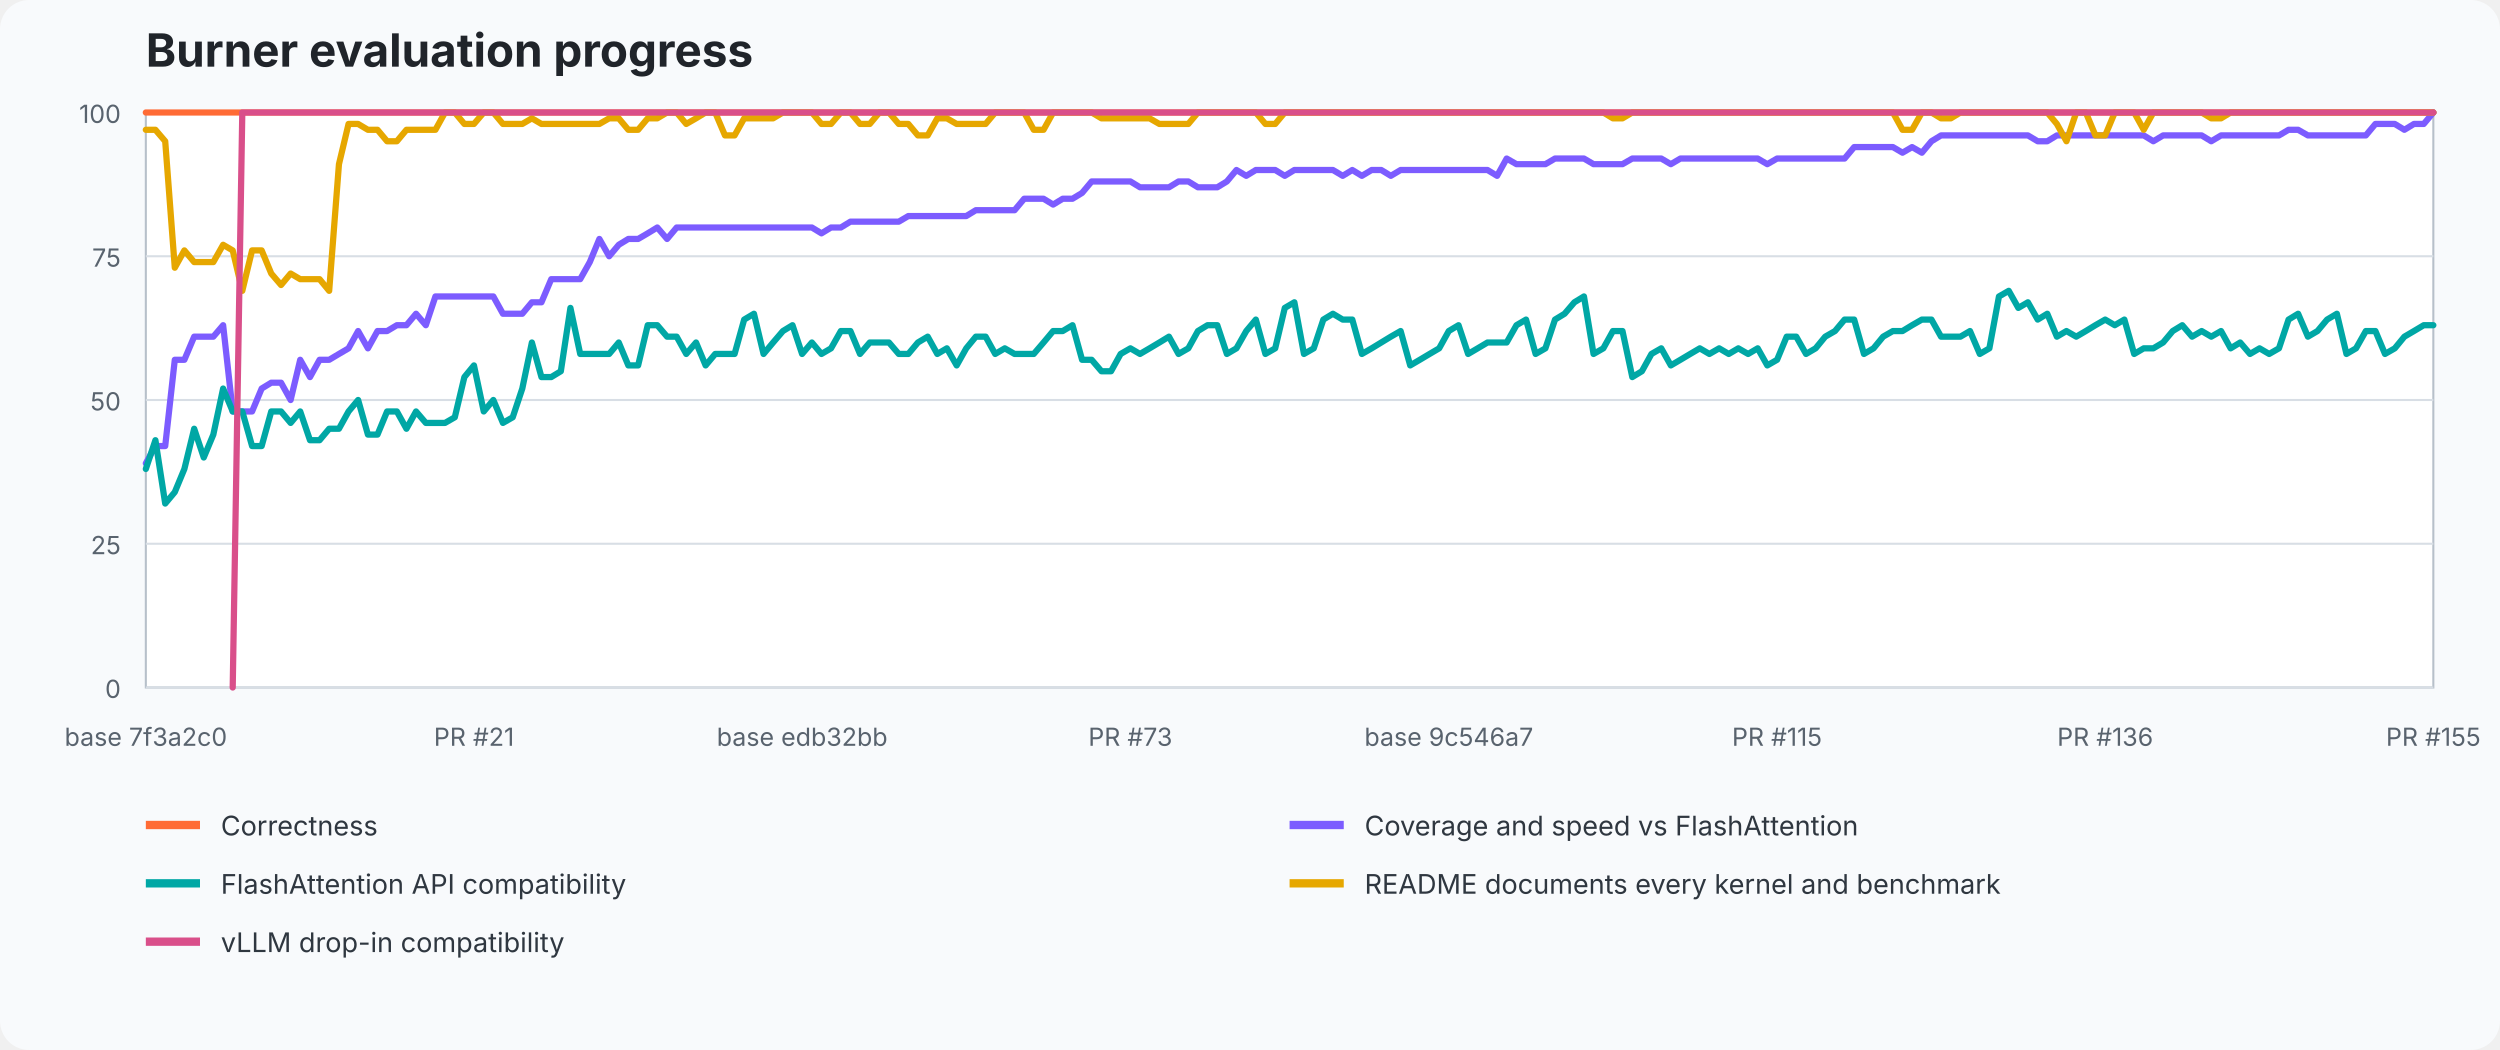
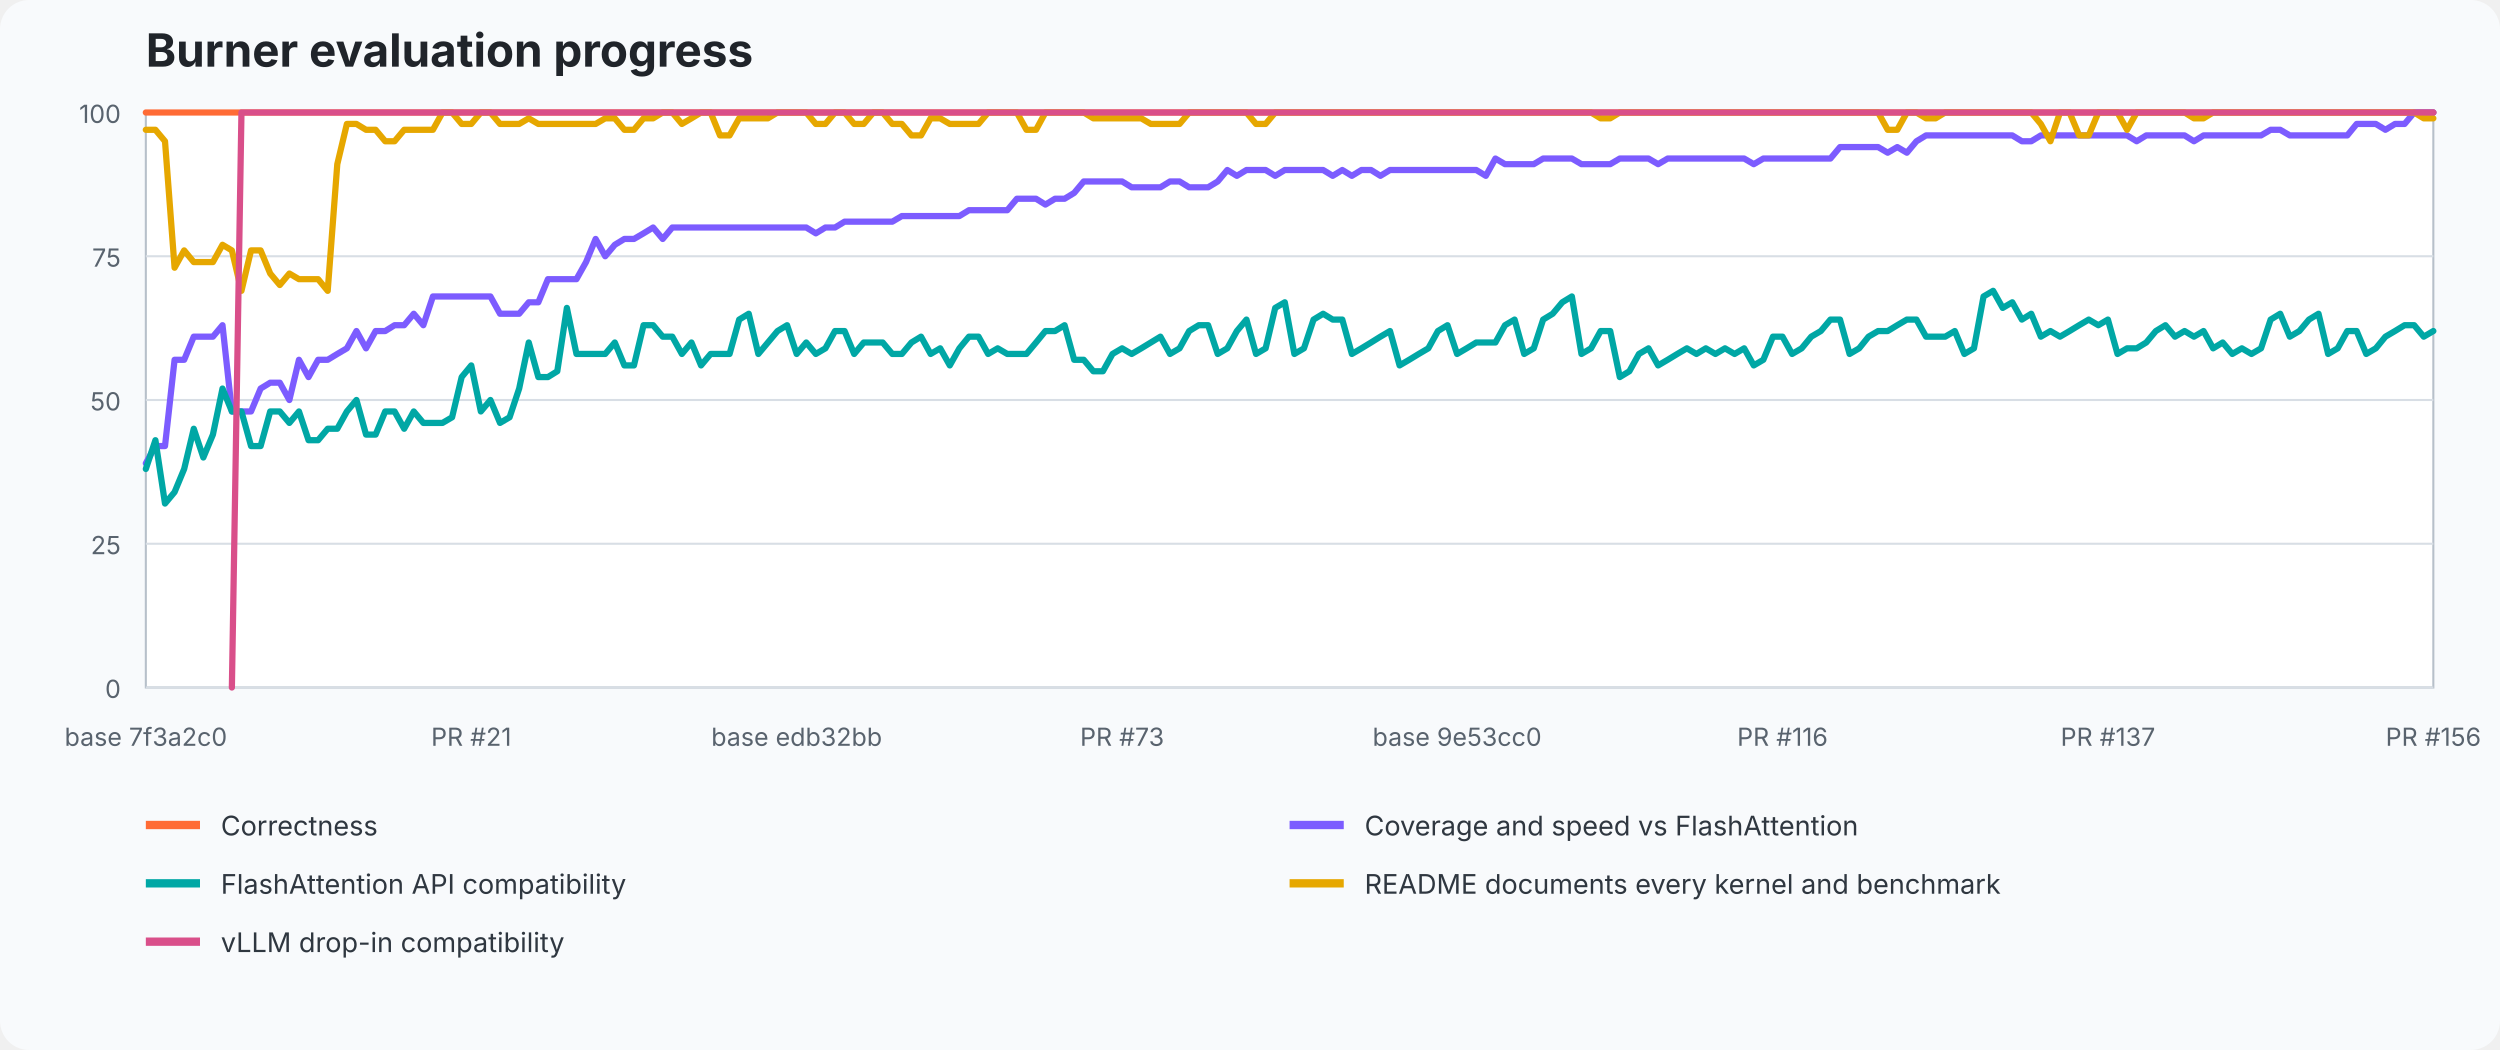
<svg xmlns="http://www.w3.org/2000/svg" width="1200" height="504" viewBox="0 0 1200 504" role="img" aria-labelledby="title desc">
  <style>text{font-family:ui-sans-serif,system-ui,-apple-system,BlinkMacSystemFont,"Segoe UI",sans-serif}.title{font-size:22px;font-weight:700;fill:#20242a}.axis{font-size:12px;fill:#59636e}.legend{font-size:13px;fill:#2f3740}.grid{stroke:#d8dee5;stroke-width:1}.plot{fill:#fff;stroke:#b7c0ca}</style>
  <rect width="100%" height="100%" fill="#f8fafc" rx="14" />
  <text x="70" y="32" class="title">Burner evaluation progress</text>
  <rect x="70" y="54" width="1098" height="276" class="plot" />
  <line x1="70" y1="330" x2="1168" y2="330" class="grid" />
  <text x="58" y="335" text-anchor="end" class="axis">0</text>
  <line x1="70" y1="261" x2="1168" y2="261" class="grid" />
  <text x="58" y="266" text-anchor="end" class="axis">25</text>
  <line x1="70" y1="192" x2="1168" y2="192" class="grid" />
  <text x="58" y="197" text-anchor="end" class="axis">50</text>
  <line x1="70" y1="123" x2="1168" y2="123" class="grid" />
  <text x="58" y="128" text-anchor="end" class="axis">75</text>
  <line x1="70" y1="54" x2="1168" y2="54" class="grid" />
  <text x="58" y="59" text-anchor="end" class="axis">100</text>
-   <polyline points="70.0,54.0 74.6,54.0 79.3,54.0 83.9,54.0 88.5,54.0 93.2,54.0 97.8,54.0 102.4,54.0 107.1,54.0 111.7,54.0 116.3,54.0 121.0,54.0 125.6,54.0 130.2,54.0 134.9,54.0 139.5,54.0 144.1,54.0 148.8,54.0 153.4,54.0 158.0,54.0 162.7,54.0 167.3,54.0 171.9,54.0 176.6,54.0 181.2,54.0 185.8,54.0 190.5,54.0 195.1,54.0 199.7,54.0 204.4,54.0 209.0,54.0 213.6,54.0 218.3,54.0 222.9,54.0 227.5,54.0 232.2,54.0 236.8,54.0 241.4,54.0 246.1,54.0 250.7,54.0 255.3,54.0 259.9,54.0 264.6,54.0 269.2,54.0 273.8,54.0 278.5,54.0 283.1,54.0 287.7,54.0 292.4,54.0 297.0,54.0 301.6,54.0 306.3,54.0 310.9,54.0 315.5,54.0 320.2,54.0 324.8,54.0 329.4,54.0 334.1,54.0 338.7,54.0 343.3,54.0 348.0,54.0 352.6,54.0 357.2,54.0 361.9,54.0 366.5,54.0 371.1,54.0 375.8,54.0 380.4,54.0 385.0,54.0 389.7,54.0 394.3,54.0 398.9,54.0 403.6,54.0 408.2,54.0 412.8,54.0 417.5,54.0 422.1,54.0 426.7,54.0 431.4,54.0 436.0,54.0 440.6,54.0 445.3,54.0 449.9,54.0 454.5,54.0 459.2,54.0 463.8,54.0 468.4,54.0 473.1,54.0 477.7,54.0 482.3,54.0 487.0,54.0 491.6,54.0 496.2,54.0 500.9,54.0 505.5,54.0 510.1,54.0 514.8,54.0 519.4,54.0 524.0,54.0 528.7,54.0 533.3,54.0 537.9,54.0 542.6,54.0 547.2,54.0 551.8,54.0 556.5,54.0 561.1,54.0 565.7,54.0 570.4,54.0 575.0,54.0 579.6,54.0 584.3,54.0 588.9,54.0 593.5,54.0 598.2,54.0 602.8,54.0 607.4,54.0 612.1,54.0 616.7,54.0 621.3,54.0 625.9,54.0 630.6,54.0 635.2,54.0 639.8,54.0 644.5,54.0 649.1,54.0 653.7,54.0 658.4,54.0 663.0,54.0 667.6,54.0 672.3,54.0 676.9,54.0 681.5,54.0 686.2,54.0 690.8,54.0 695.4,54.0 700.1,54.0 704.7,54.0 709.3,54.0 714.0,54.0 718.6,54.0 723.2,54.0 727.9,54.0 732.5,54.0 737.1,54.0 741.8,54.0 746.4,54.0 751.0,54.0 755.7,54.0 760.3,54.0 764.9,54.0 769.6,54.0 774.2,54.0 778.8,54.0 783.5,54.0 788.1,54.0 792.7,54.0 797.4,54.0 802.0,54.0 806.6,54.0 811.3,54.0 815.9,54.0 820.5,54.0 825.2,54.0 829.8,54.0 834.4,54.0 839.1,54.0 843.7,54.0 848.3,54.0 853.0,54.0 857.6,54.0 862.2,54.0 866.9,54.0 871.5,54.0 876.1,54.0 880.8,54.0 885.4,54.0 890.0,54.0 894.7,54.0 899.3,54.0 903.9,54.0 908.6,54.0 913.2,54.0 917.8,54.0 922.5,54.0 927.1,54.0 931.7,54.0 936.4,54.0 941.0,54.0 945.6,54.0 950.3,54.0 954.9,54.0 959.5,54.0 964.2,54.0 968.8,54.0 973.4,54.0 978.1,54.0 982.7,54.0 987.3,54.0 991.9,54.0 996.6,54.0 1001.2,54.0 1005.8,54.0 1010.5,54.0 1015.1,54.0 1019.7,54.0 1024.4,54.0 1029.0,54.0 1033.6,54.0 1038.3,54.0 1042.9,54.0 1047.5,54.0 1052.2,54.0 1056.8,54.0 1061.4,54.0 1066.1,54.0 1070.7,54.0 1075.3,54.0 1080.0,54.0 1084.6,54.0 1089.2,54.0 1093.9,54.0 1098.5,54.0 1103.1,54.0 1107.8,54.0 1112.4,54.0 1117.0,54.0 1121.7,54.0 1126.3,54.0 1130.9,54.0 1135.6,54.0 1140.2,54.0 1144.8,54.0 1149.5,54.0 1154.1,54.0 1158.7,54.0 1163.4,54.0 1168.0,54.0" fill="none" stroke="#ff6b35" stroke-width="3" stroke-linejoin="round" stroke-linecap="round" />
-   <polyline points="70.0,222.4 74.6,214.1 79.3,214.1 83.9,172.7 88.5,172.7 93.2,161.6 97.8,161.6 102.4,161.6 107.1,156.1 111.7,197.5 116.3,197.5 121.0,197.5 125.6,186.5 130.2,183.7 134.9,183.7 139.5,192.0 144.1,172.7 148.8,181.0 153.4,172.7 158.0,172.7 162.7,169.9 167.3,167.2 171.9,158.9 176.6,167.2 181.2,158.9 185.8,158.9 190.5,156.1 195.1,156.1 199.7,150.6 204.4,156.1 209.0,142.3 213.6,142.3 218.3,142.3 222.9,142.3 227.5,142.3 232.2,142.3 236.8,142.3 241.4,150.6 246.1,150.6 250.7,150.6 255.3,145.1 259.9,145.1 264.6,134.0 269.2,134.0 273.8,134.0 278.5,134.0 283.1,125.8 287.7,114.7 292.4,123.0 297.0,117.5 301.6,114.7 306.3,114.7 310.9,112.0 315.5,109.2 320.2,114.7 324.8,109.2 329.4,109.2 334.1,109.2 338.7,109.2 343.3,109.2 348.0,109.2 352.6,109.2 357.2,109.2 361.9,109.2 366.5,109.2 371.1,109.2 375.8,109.2 380.4,109.2 385.0,109.2 389.7,109.2 394.3,112.0 398.9,109.2 403.6,109.2 408.2,106.4 412.8,106.4 417.5,106.4 422.1,106.4 426.7,106.4 431.4,106.4 436.0,103.7 440.6,103.7 445.3,103.7 449.9,103.7 454.5,103.7 459.2,103.7 463.8,103.7 468.4,100.9 473.1,100.9 477.7,100.9 482.3,100.9 487.0,100.9 491.6,95.4 496.2,95.4 500.9,95.4 505.5,98.2 510.1,95.4 514.8,95.4 519.4,92.6 524.0,87.1 528.7,87.1 533.3,87.1 537.9,87.1 542.6,87.1 547.2,89.9 551.8,89.9 556.5,89.9 561.1,89.9 565.7,87.1 570.4,87.1 575.0,89.9 579.6,89.9 584.3,89.9 588.9,87.1 593.5,81.6 598.2,84.4 602.8,81.6 607.4,81.6 612.1,81.6 616.7,84.4 621.3,81.6 625.9,81.6 630.6,81.6 635.2,81.6 639.8,81.6 644.5,84.4 649.1,81.6 653.7,84.4 658.4,81.6 663.0,81.6 667.6,84.4 672.3,81.6 676.9,81.6 681.5,81.6 686.2,81.6 690.8,81.6 695.4,81.6 700.1,81.6 704.7,81.6 709.3,81.6 714.0,81.6 718.6,84.4 723.2,76.1 727.9,78.8 732.5,78.8 737.1,78.8 741.8,78.8 746.4,76.1 751.0,76.1 755.7,76.1 760.3,76.1 764.9,78.8 769.6,78.8 774.2,78.8 778.8,78.8 783.5,76.1 788.1,76.1 792.7,76.1 797.4,76.1 802.0,78.8 806.6,76.1 811.3,76.1 815.9,76.1 820.5,76.1 825.2,76.1 829.8,76.1 834.4,76.1 839.1,76.1 843.7,76.1 848.3,78.8 853.0,76.1 857.6,76.1 862.2,76.1 866.9,76.1 871.5,76.1 876.1,76.1 880.8,76.1 885.4,76.1 890.0,70.6 894.7,70.6 899.3,70.6 903.9,70.6 908.6,70.6 913.2,73.3 917.8,70.6 922.5,73.3 927.1,67.8 931.7,65.0 936.4,65.0 941.0,65.0 945.6,65.0 950.3,65.0 954.9,65.0 959.5,65.0 964.2,65.0 968.8,65.0 973.4,65.0 978.1,67.8 982.7,67.8 987.3,65.0 991.9,65.0 996.6,65.0 1001.2,65.0 1005.8,65.0 1010.5,65.0 1015.1,65.0 1019.7,65.0 1024.4,65.0 1029.0,65.0 1033.6,67.8 1038.3,65.0 1042.9,65.0 1047.5,65.0 1052.2,65.0 1056.8,65.0 1061.4,67.8 1066.1,65.0 1070.7,65.0 1075.3,65.0 1080.0,65.0 1084.6,65.0 1089.2,65.0 1093.9,65.0 1098.5,62.3 1103.1,62.3 1107.8,65.0 1112.4,65.0 1117.0,65.0 1121.7,65.0 1126.3,65.0 1130.9,65.0 1135.6,65.0 1140.2,59.5 1144.8,59.5 1149.5,59.5 1154.1,62.3 1158.7,59.5 1163.4,59.5 1168.0,54.0" fill="none" stroke="#7c5cff" stroke-width="3" stroke-linejoin="round" stroke-linecap="round" />
-   <polyline points="70.0,225.1 74.6,211.3 79.3,241.7 83.9,236.2 88.5,225.1 93.2,205.8 97.8,219.6 102.4,208.6 107.1,186.5 111.7,197.5 116.3,197.5 121.0,214.1 125.6,214.1 130.2,197.5 134.9,197.5 139.5,203.0 144.1,197.5 148.8,211.3 153.4,211.3 158.0,205.8 162.7,205.8 167.3,197.5 171.9,192.0 176.6,208.6 181.2,208.6 185.8,197.5 190.5,197.5 195.1,205.8 199.7,197.5 204.4,203.0 209.0,203.0 213.6,203.0 218.3,200.3 222.9,181.0 227.5,175.4 232.2,197.5 236.8,192.0 241.4,203.0 246.1,200.3 250.7,186.5 255.3,164.4 259.9,181.0 264.6,181.0 269.2,178.2 273.8,147.8 278.5,169.9 283.1,169.9 287.7,169.9 292.4,169.9 297.0,164.4 301.6,175.4 306.3,175.4 310.9,156.1 315.5,156.1 320.2,161.6 324.8,161.6 329.4,169.9 334.1,164.4 338.7,175.4 343.3,169.9 348.0,169.9 352.6,169.9 357.2,153.4 361.9,150.6 366.5,169.9 371.1,164.4 375.8,158.9 380.4,156.1 385.0,169.9 389.7,164.4 394.3,169.9 398.9,167.2 403.6,158.9 408.2,158.9 412.8,169.9 417.5,164.4 422.1,164.4 426.7,164.4 431.4,169.9 436.0,169.9 440.6,164.4 445.3,161.6 449.9,169.9 454.5,167.2 459.2,175.4 463.8,167.2 468.4,161.6 473.1,161.6 477.7,169.9 482.3,167.2 487.0,169.9 491.6,169.9 496.2,169.9 500.9,164.4 505.5,158.9 510.1,158.9 514.8,156.1 519.4,172.7 524.0,172.7 528.7,178.2 533.3,178.2 537.9,169.9 542.6,167.2 547.2,169.9 551.8,167.2 556.5,164.4 561.1,161.6 565.7,169.9 570.4,167.2 575.0,158.9 579.6,156.1 584.3,156.1 588.9,169.9 593.5,167.2 598.2,158.9 602.8,153.4 607.4,169.9 612.1,167.2 616.7,147.8 621.3,145.1 625.9,169.9 630.6,167.2 635.2,153.4 639.8,150.6 644.5,153.4 649.1,153.4 653.7,169.9 658.4,167.2 663.0,164.4 667.6,161.6 672.3,158.9 676.9,175.4 681.5,172.7 686.2,169.9 690.8,167.2 695.4,158.9 700.1,156.1 704.7,169.9 709.3,167.2 714.0,164.4 718.6,164.4 723.2,164.4 727.9,156.1 732.5,153.4 737.1,169.9 741.8,167.2 746.4,153.4 751.0,150.6 755.7,145.1 760.3,142.3 764.9,169.9 769.6,167.2 774.2,158.9 778.8,158.9 783.5,181.0 788.1,178.2 792.7,169.9 797.4,167.2 802.0,175.4 806.6,172.7 811.3,169.9 815.9,167.2 820.5,169.9 825.2,167.2 829.8,169.9 834.4,167.2 839.1,169.9 843.7,167.2 848.3,175.4 853.0,172.7 857.6,161.6 862.2,161.6 866.9,169.9 871.5,167.2 876.1,161.6 880.8,158.9 885.4,153.4 890.0,153.4 894.7,169.9 899.3,167.2 903.9,161.6 908.6,158.9 913.2,158.9 917.8,156.1 922.5,153.4 927.1,153.4 931.7,161.6 936.4,161.6 941.0,161.6 945.6,158.9 950.3,169.9 954.9,167.2 959.5,142.3 964.2,139.6 968.8,147.8 973.4,145.1 978.1,153.4 982.7,150.6 987.3,161.6 991.9,158.9 996.6,161.6 1001.2,158.9 1005.8,156.1 1010.5,153.4 1015.1,156.1 1019.7,153.4 1024.4,169.9 1029.0,167.2 1033.6,167.2 1038.3,164.4 1042.9,158.9 1047.5,156.1 1052.2,161.6 1056.8,158.9 1061.4,161.6 1066.1,158.9 1070.7,167.2 1075.3,164.4 1080.0,169.9 1084.6,167.2 1089.2,169.9 1093.9,167.2 1098.5,153.4 1103.1,150.6 1107.8,161.6 1112.4,158.9 1117.0,153.4 1121.7,150.6 1126.3,169.9 1130.9,167.2 1135.6,158.9 1140.2,158.9 1144.8,169.9 1149.5,167.2 1154.1,161.6 1158.7,158.9 1163.4,156.1 1168.0,156.1" fill="none" stroke="#00a7a5" stroke-width="3" stroke-linejoin="round" stroke-linecap="round" />
-   <polyline points="70.0,62.3 74.6,62.3 79.3,67.8 83.9,128.5 88.5,120.2 93.2,125.8 97.8,125.8 102.4,125.8 107.1,117.5 111.7,120.2 116.3,139.6 121.0,120.2 125.6,120.2 130.2,131.3 134.9,136.8 139.5,131.3 144.1,134.0 148.8,134.0 153.4,134.0 158.0,139.6 162.7,78.8 167.3,59.5 171.9,59.5 176.6,62.3 181.2,62.3 185.8,67.8 190.5,67.8 195.1,62.3 199.7,62.3 204.4,62.3 209.0,62.3 213.6,54.0 218.3,54.0 222.9,59.5 227.5,59.5 232.2,54.0 236.8,54.0 241.4,59.5 246.1,59.5 250.7,59.5 255.3,56.8 259.9,59.5 264.6,59.5 269.2,59.5 273.8,59.5 278.5,59.5 283.1,59.5 287.7,59.5 292.4,56.8 297.0,56.8 301.6,62.3 306.3,62.3 310.9,56.8 315.5,56.8 320.2,54.0 324.8,54.0 329.4,59.5 334.1,56.8 338.7,54.0 343.3,54.0 348.0,65.0 352.6,65.0 357.2,56.8 361.9,56.8 366.5,56.8 371.1,56.8 375.8,54.0 380.4,54.0 385.0,54.0 389.7,54.0 394.3,59.5 398.9,59.5 403.6,54.0 408.2,54.0 412.8,59.5 417.5,59.5 422.1,54.0 426.7,54.0 431.4,59.5 436.0,59.5 440.6,65.0 445.3,65.0 449.9,56.8 454.5,56.8 459.2,59.5 463.8,59.5 468.4,59.5 473.1,59.5 477.7,54.0 482.3,54.0 487.0,54.0 491.6,54.0 496.2,62.3 500.9,62.3 505.5,54.0 510.1,54.0 514.8,54.0 519.4,54.0 524.0,54.0 528.7,56.8 533.3,56.8 537.9,56.8 542.6,56.8 547.2,56.8 551.8,56.8 556.5,59.5 561.1,59.5 565.7,59.5 570.4,59.5 575.0,54.0 579.6,54.0 584.3,54.0 588.9,54.0 593.5,54.0 598.2,54.0 602.8,54.0 607.4,59.5 612.1,59.5 616.7,54.0 621.3,54.0 625.9,54.0 630.6,54.0 635.2,54.0 639.8,54.0 644.5,54.0 649.1,54.0 653.7,54.0 658.4,54.0 663.0,54.0 667.6,54.0 672.3,54.0 676.9,54.0 681.5,54.0 686.2,54.0 690.8,54.0 695.4,54.0 700.1,54.0 704.7,54.0 709.3,54.0 714.0,54.0 718.6,54.0 723.2,54.0 727.9,54.0 732.5,54.0 737.1,54.0 741.8,54.0 746.4,54.0 751.0,54.0 755.7,54.0 760.3,54.0 764.9,54.0 769.6,54.0 774.2,56.8 778.8,56.8 783.5,54.0 788.1,54.0 792.7,54.0 797.4,54.0 802.0,54.0 806.6,54.0 811.3,54.0 815.9,54.0 820.5,54.0 825.2,54.0 829.8,54.0 834.4,54.0 839.1,54.0 843.7,54.0 848.3,54.0 853.0,54.0 857.6,54.0 862.2,54.0 866.9,54.0 871.5,54.0 876.1,54.0 880.8,54.0 885.4,54.0 890.0,54.0 894.7,54.0 899.3,54.0 903.9,54.0 908.6,54.0 913.2,62.3 917.8,62.3 922.5,54.0 927.1,54.0 931.7,56.8 936.4,56.8 941.0,54.0 945.6,54.0 950.3,54.0 954.9,54.0 959.5,54.0 964.2,54.0 968.8,54.0 973.4,54.0 978.1,54.0 982.7,54.0 987.3,59.5 991.9,67.8 996.6,54.0 1001.2,54.0 1005.8,65.0 1010.5,65.0 1015.1,54.0 1019.7,54.0 1024.4,54.0 1029.0,62.3 1033.6,54.0 1038.3,54.0 1042.9,54.0 1047.5,54.0 1052.2,54.0 1056.8,54.0 1061.4,56.8 1066.1,56.8 1070.7,54.0 1075.3,54.0 1080.0,54.0 1084.6,54.0 1089.2,54.0 1093.9,54.0 1098.5,54.0 1103.1,54.0 1107.8,54.0 1112.4,54.0 1117.0,54.0 1121.7,54.0 1126.3,54.0 1130.9,54.0 1135.6,54.0 1140.2,54.0 1144.8,54.0 1149.5,54.0 1154.1,54.0 1158.7,54.0 1163.4,54.0 1168.0,54.0" fill="none" stroke="#e6a700" stroke-width="3" stroke-linejoin="round" stroke-linecap="round" />
-   <polyline points="111.7,330.0 116.3,54.0 121.0,54.0 125.6,54.0 130.2,54.0 134.9,54.0 139.5,54.0 144.1,54.0 148.8,54.0 153.4,54.0 158.0,54.0 162.7,54.0 167.3,54.0 171.9,54.0 176.6,54.0 181.2,54.0 185.8,54.0 190.5,54.0 195.1,54.0 199.7,54.0 204.4,54.0 209.0,54.0 213.6,54.0 218.3,54.0 222.9,54.0 227.5,54.0 232.2,54.0 236.8,54.0 241.4,54.0 246.1,54.0 250.7,54.0 255.3,54.0 259.9,54.0 264.6,54.0 269.2,54.0 273.8,54.0 278.5,54.0 283.1,54.0 287.7,54.0 292.4,54.0 297.0,54.0 301.6,54.0 306.3,54.0 310.9,54.0 315.5,54.0 320.2,54.0 324.8,54.0 329.4,54.0 334.1,54.0 338.7,54.0 343.3,54.0 348.0,54.0 352.6,54.0 357.2,54.0 361.9,54.0 366.5,54.0 371.1,54.0 375.8,54.0 380.4,54.0 385.0,54.0 389.7,54.0 394.3,54.0 398.9,54.0 403.6,54.0 408.2,54.0 412.8,54.0 417.5,54.0 422.1,54.0 426.7,54.0 431.4,54.0 436.0,54.0 440.6,54.0 445.3,54.0 449.9,54.0 454.5,54.0 459.2,54.0 463.8,54.0 468.4,54.0 473.1,54.0 477.7,54.0 482.3,54.0 487.0,54.0 491.6,54.0 496.2,54.0 500.9,54.0 505.5,54.0 510.1,54.0 514.8,54.0 519.4,54.0 524.0,54.0 528.7,54.0 533.3,54.0 537.9,54.0 542.6,54.0 547.2,54.0 551.8,54.0 556.5,54.0 561.1,54.0 565.7,54.0 570.4,54.0 575.0,54.0 579.6,54.0 584.3,54.0 588.9,54.0 593.5,54.0 598.2,54.0 602.8,54.0 607.4,54.0 612.1,54.0 616.7,54.0 621.3,54.0 625.9,54.0 630.6,54.0 635.2,54.0 639.8,54.0 644.5,54.0 649.1,54.0 653.7,54.0 658.4,54.0 663.0,54.0 667.6,54.0 672.3,54.0 676.9,54.0 681.5,54.0 686.2,54.0 690.8,54.0 695.4,54.0 700.1,54.0 704.7,54.0 709.3,54.0 714.0,54.0 718.6,54.0 723.2,54.0 727.9,54.0 732.5,54.0 737.1,54.0 741.8,54.0 746.4,54.0 751.0,54.0 755.7,54.0 760.3,54.0 764.9,54.0 769.6,54.0 774.2,54.0 778.8,54.0 783.5,54.0 788.1,54.0 792.7,54.0 797.4,54.0 802.0,54.0 806.6,54.0 811.3,54.0 815.9,54.0 820.5,54.0 825.2,54.0 829.8,54.0 834.4,54.0 839.1,54.0 843.7,54.0 848.3,54.0 853.0,54.0 857.6,54.0 862.2,54.0 866.9,54.0 871.5,54.0 876.1,54.0 880.8,54.0 885.4,54.0 890.0,54.0 894.7,54.0 899.3,54.0 903.9,54.0 908.6,54.0 913.2,54.0 917.8,54.0 922.5,54.0 927.1,54.0 931.7,54.0 936.4,54.0 941.0,54.0 945.6,54.0 950.3,54.0 954.9,54.0 959.5,54.0 964.2,54.0 968.8,54.0 973.4,54.0 978.1,54.0 982.7,54.0 987.3,54.0 991.9,54.0 996.6,54.0 1001.2,54.0 1005.8,54.0 1010.5,54.0 1015.1,54.0 1019.7,54.0 1024.4,54.0 1029.0,54.0 1033.6,54.0 1038.3,54.0 1042.9,54.0 1047.5,54.0 1052.2,54.0 1056.8,54.0 1061.4,54.0 1066.1,54.0 1070.7,54.0 1075.3,54.0 1080.0,54.0 1084.6,54.0 1089.2,54.0 1093.9,54.0 1098.5,54.0 1103.1,54.0 1107.8,54.0 1112.4,54.0 1117.0,54.0 1121.7,54.0 1126.3,54.0 1130.9,54.0 1135.6,54.0 1140.2,54.0 1144.8,54.0 1149.5,54.0 1154.1,54.0 1158.7,54.0 1163.4,54.0 1168.0,54.0" fill="none" stroke="#d94f8a" stroke-width="3" stroke-linejoin="round" stroke-linecap="round" />
+   <polyline points="70.0,54.0 74.6,54.0 79.2,54.0 83.8,54.0 88.4,54.0 93.0,54.0 97.6,54.0 102.2,54.0 106.8,54.0 111.3,54.0 115.9,54.0 120.5,54.0 125.1,54.0 129.7,54.0 134.3,54.0 138.9,54.0 143.5,54.0 148.1,54.0 152.7,54.0 157.3,54.0 161.9,54.0 166.5,54.0 171.1,54.0 175.7,54.0 180.3,54.0 184.9,54.0 189.4,54.0 194.0,54.0 198.6,54.0 203.2,54.0 207.8,54.0 212.4,54.0 217.0,54.0 221.6,54.0 226.2,54.0 230.8,54.0 235.4,54.0 240.0,54.0 244.6,54.0 249.2,54.0 253.8,54.0 258.4,54.0 263.0,54.0 267.5,54.0 272.1,54.0 276.7,54.0 281.3,54.0 285.9,54.0 290.5,54.0 295.1,54.0 299.7,54.0 304.3,54.0 308.9,54.0 313.5,54.0 318.1,54.0 322.7,54.0 327.3,54.0 331.9,54.0 336.5,54.0 341.1,54.0 345.6,54.0 350.2,54.0 354.8,54.0 359.4,54.0 364.0,54.0 368.6,54.0 373.2,54.0 377.8,54.0 382.4,54.0 387.0,54.0 391.6,54.0 396.2,54.0 400.8,54.0 405.4,54.0 410.0,54.0 414.6,54.0 419.2,54.0 423.7,54.0 428.3,54.0 432.9,54.0 437.5,54.0 442.1,54.0 446.7,54.0 451.3,54.0 455.9,54.0 460.5,54.0 465.1,54.0 469.7,54.0 474.3,54.0 478.9,54.0 483.5,54.0 488.1,54.0 492.7,54.0 497.3,54.0 501.8,54.0 506.4,54.0 511.0,54.0 515.6,54.0 520.2,54.0 524.8,54.0 529.4,54.0 534.0,54.0 538.6,54.0 543.2,54.0 547.8,54.0 552.4,54.0 557.0,54.0 561.6,54.0 566.2,54.0 570.8,54.0 575.4,54.0 579.9,54.0 584.5,54.0 589.1,54.0 593.7,54.0 598.3,54.0 602.9,54.0 607.5,54.0 612.1,54.0 616.7,54.0 621.3,54.0 625.9,54.0 630.5,54.0 635.1,54.0 639.7,54.0 644.3,54.0 648.9,54.0 653.5,54.0 658.1,54.0 662.6,54.0 667.2,54.0 671.8,54.0 676.4,54.0 681.0,54.0 685.6,54.0 690.2,54.0 694.8,54.0 699.4,54.0 704.0,54.0 708.6,54.0 713.2,54.0 717.8,54.0 722.4,54.0 727.0,54.0 731.6,54.0 736.2,54.0 740.7,54.0 745.3,54.0 749.9,54.0 754.5,54.0 759.1,54.0 763.7,54.0 768.3,54.0 772.9,54.0 777.5,54.0 782.1,54.0 786.7,54.0 791.3,54.0 795.9,54.0 800.5,54.0 805.1,54.0 809.7,54.0 814.3,54.0 818.8,54.0 823.4,54.0 828.0,54.0 832.6,54.0 837.2,54.0 841.8,54.0 846.4,54.0 851.0,54.0 855.6,54.0 860.2,54.0 864.8,54.0 869.4,54.0 874.0,54.0 878.6,54.0 883.2,54.0 887.8,54.0 892.4,54.0 896.9,54.0 901.5,54.0 906.1,54.0 910.7,54.0 915.3,54.0 919.9,54.0 924.5,54.0 929.1,54.0 933.7,54.0 938.3,54.0 942.9,54.0 947.5,54.0 952.1,54.0 956.7,54.0 961.3,54.0 965.9,54.0 970.5,54.0 975.0,54.0 979.6,54.0 984.2,54.0 988.8,54.0 993.4,54.0 998.0,54.0 1002.6,54.0 1007.2,54.0 1011.8,54.0 1016.4,54.0 1021.0,54.0 1025.6,54.0 1030.2,54.0 1034.8,54.0 1039.4,54.0 1044.0,54.0 1048.6,54.0 1053.1,54.0 1057.7,54.0 1062.3,54.0 1066.9,54.0 1071.5,54.0 1076.1,54.0 1080.7,54.0 1085.3,54.0 1089.9,54.0 1094.5,54.0 1099.1,54.0 1103.7,54.0 1108.3,54.0 1112.9,54.0 1117.5,54.0 1122.1,54.0 1126.7,54.0 1131.2,54.0 1135.8,54.0 1140.4,54.0 1145.0,54.0 1149.6,54.0 1154.2,54.0 1158.8,54.0 1163.4,54.0 1168.0,54.0" fill="none" stroke="#ff6b35" stroke-width="3" stroke-linejoin="round" stroke-linecap="round" />
+   <polyline points="70.0,222.4 74.6,214.1 79.2,214.1 83.8,172.7 88.4,172.7 93.0,161.6 97.6,161.6 102.2,161.6 106.8,156.1 111.3,197.5 115.9,197.5 120.5,197.5 125.1,186.5 129.7,183.7 134.3,183.7 138.9,192.0 143.5,172.7 148.1,181.0 152.7,172.7 157.3,172.7 161.9,169.9 166.5,167.2 171.1,158.9 175.7,167.2 180.3,158.9 184.9,158.9 189.4,156.1 194.0,156.1 198.6,150.6 203.2,156.1 207.8,142.3 212.4,142.3 217.0,142.3 221.6,142.3 226.2,142.3 230.8,142.3 235.4,142.3 240.0,150.6 244.6,150.6 249.2,150.6 253.8,145.1 258.4,145.1 263.0,134.0 267.5,134.0 272.1,134.0 276.7,134.0 281.3,125.8 285.9,114.7 290.5,123.0 295.1,117.5 299.7,114.7 304.3,114.7 308.9,112.0 313.5,109.2 318.1,114.7 322.7,109.2 327.3,109.2 331.9,109.2 336.5,109.2 341.1,109.2 345.6,109.2 350.2,109.2 354.8,109.2 359.4,109.2 364.0,109.2 368.6,109.2 373.2,109.2 377.8,109.2 382.4,109.2 387.0,109.2 391.6,112.0 396.2,109.2 400.8,109.2 405.4,106.4 410.0,106.4 414.6,106.4 419.2,106.4 423.7,106.4 428.3,106.4 432.9,103.7 437.5,103.7 442.1,103.7 446.7,103.7 451.3,103.7 455.9,103.7 460.5,103.7 465.1,100.9 469.7,100.9 474.3,100.9 478.9,100.9 483.5,100.9 488.1,95.4 492.7,95.4 497.3,95.4 501.8,98.2 506.4,95.4 511.0,95.4 515.6,92.6 520.2,87.1 524.8,87.1 529.4,87.1 534.0,87.1 538.6,87.1 543.2,89.9 547.8,89.9 552.4,89.9 557.0,89.9 561.6,87.1 566.2,87.1 570.8,89.9 575.4,89.9 579.9,89.9 584.5,87.1 589.1,81.6 593.7,84.4 598.3,81.6 602.9,81.6 607.5,81.6 612.1,84.4 616.7,81.6 621.3,81.6 625.9,81.6 630.5,81.6 635.1,81.6 639.7,84.4 644.3,81.6 648.9,84.4 653.5,81.6 658.1,81.6 662.6,84.4 667.2,81.6 671.8,81.6 676.4,81.6 681.0,81.6 685.6,81.6 690.2,81.6 694.8,81.6 699.4,81.6 704.0,81.6 708.6,81.6 713.2,84.4 717.8,76.1 722.4,78.8 727.0,78.8 731.6,78.8 736.2,78.8 740.7,76.1 745.3,76.1 749.9,76.1 754.5,76.1 759.1,78.8 763.7,78.8 768.3,78.8 772.9,78.8 777.5,76.1 782.1,76.1 786.7,76.1 791.3,76.1 795.9,78.8 800.5,76.1 805.1,76.1 809.7,76.1 814.3,76.1 818.8,76.1 823.4,76.1 828.0,76.1 832.6,76.1 837.2,76.1 841.8,78.8 846.4,76.1 851.0,76.1 855.6,76.1 860.2,76.1 864.8,76.1 869.4,76.1 874.0,76.1 878.6,76.1 883.2,70.6 887.8,70.6 892.4,70.6 896.9,70.6 901.5,70.6 906.1,73.3 910.7,70.6 915.3,73.3 919.9,67.8 924.5,65.0 929.1,65.0 933.7,65.0 938.3,65.0 942.9,65.0 947.5,65.0 952.1,65.0 956.7,65.0 961.3,65.0 965.9,65.0 970.5,67.8 975.0,67.8 979.6,65.0 984.2,65.0 988.8,65.0 993.4,65.0 998.0,65.0 1002.6,65.0 1007.2,65.0 1011.8,65.0 1016.4,65.0 1021.0,65.0 1025.6,67.8 1030.2,65.0 1034.8,65.0 1039.4,65.0 1044.0,65.0 1048.6,65.0 1053.1,67.8 1057.7,65.0 1062.3,65.0 1066.9,65.0 1071.5,65.0 1076.1,65.0 1080.7,65.0 1085.3,65.0 1089.9,62.3 1094.5,62.3 1099.1,65.0 1103.7,65.0 1108.3,65.0 1112.9,65.0 1117.5,65.0 1122.1,65.0 1126.7,65.0 1131.2,59.5 1135.8,59.5 1140.4,59.5 1145.0,62.3 1149.6,59.5 1154.2,59.5 1158.8,54.0 1163.4,54.0 1168.0,54.0" fill="none" stroke="#7c5cff" stroke-width="3" stroke-linejoin="round" stroke-linecap="round" />
+   <polyline points="70.0,225.1 74.6,211.3 79.2,241.7 83.8,236.2 88.4,225.1 93.0,205.8 97.6,219.6 102.2,208.6 106.8,186.5 111.3,197.5 115.9,197.5 120.5,214.1 125.1,214.1 129.7,197.5 134.3,197.5 138.9,203.0 143.5,197.5 148.1,211.3 152.7,211.3 157.3,205.8 161.9,205.8 166.5,197.5 171.1,192.0 175.7,208.6 180.3,208.6 184.9,197.5 189.4,197.5 194.0,205.8 198.6,197.5 203.2,203.0 207.8,203.0 212.4,203.0 217.0,200.3 221.6,181.0 226.2,175.4 230.8,197.5 235.4,192.0 240.0,203.0 244.6,200.3 249.2,186.5 253.8,164.4 258.4,181.0 263.0,181.0 267.5,178.2 272.1,147.8 276.7,169.9 281.3,169.9 285.9,169.9 290.5,169.9 295.1,164.4 299.7,175.4 304.3,175.4 308.9,156.1 313.5,156.1 318.1,161.6 322.7,161.6 327.3,169.9 331.9,164.4 336.5,175.4 341.1,169.9 345.6,169.9 350.2,169.9 354.8,153.4 359.4,150.6 364.0,169.9 368.6,164.4 373.2,158.9 377.8,156.1 382.4,169.9 387.0,164.4 391.6,169.9 396.2,167.2 400.8,158.9 405.4,158.9 410.0,169.9 414.6,164.4 419.2,164.4 423.7,164.4 428.3,169.9 432.9,169.9 437.5,164.4 442.1,161.6 446.7,169.9 451.3,167.2 455.9,175.4 460.5,167.2 465.1,161.6 469.7,161.6 474.3,169.9 478.9,167.2 483.5,169.9 488.1,169.9 492.7,169.9 497.3,164.4 501.8,158.9 506.4,158.9 511.0,156.1 515.6,172.7 520.2,172.7 524.8,178.2 529.4,178.2 534.0,169.9 538.6,167.2 543.2,169.9 547.8,167.2 552.4,164.4 557.0,161.6 561.6,169.9 566.2,167.2 570.8,158.9 575.4,156.1 579.9,156.1 584.5,169.9 589.1,167.2 593.7,158.9 598.3,153.4 602.9,169.9 607.5,167.2 612.1,147.8 616.7,145.1 621.3,169.9 625.9,167.2 630.5,153.4 635.1,150.6 639.7,153.4 644.3,153.4 648.9,169.9 653.5,167.2 658.1,164.4 662.6,161.6 667.2,158.9 671.8,175.4 676.4,172.7 681.0,169.9 685.6,167.2 690.2,158.9 694.8,156.1 699.4,169.9 704.0,167.2 708.6,164.4 713.2,164.4 717.8,164.4 722.4,156.1 727.0,153.4 731.6,169.9 736.2,167.2 740.7,153.4 745.3,150.6 749.9,145.1 754.5,142.3 759.1,169.9 763.7,167.2 768.3,158.9 772.9,158.9 777.5,181.0 782.1,178.2 786.7,169.9 791.3,167.2 795.9,175.4 800.5,172.7 805.1,169.9 809.7,167.2 814.3,169.9 818.8,167.2 823.4,169.9 828.0,167.2 832.6,169.9 837.2,167.2 841.8,175.4 846.4,172.7 851.0,161.6 855.6,161.6 860.2,169.9 864.8,167.2 869.4,161.6 874.0,158.9 878.6,153.4 883.2,153.4 887.8,169.9 892.4,167.2 896.9,161.6 901.5,158.9 906.1,158.9 910.7,156.1 915.3,153.4 919.9,153.4 924.5,161.6 929.1,161.6 933.7,161.6 938.3,158.9 942.9,169.9 947.5,167.2 952.1,142.3 956.7,139.6 961.3,147.8 965.9,145.1 970.5,153.4 975.0,150.6 979.6,161.6 984.2,158.9 988.8,161.6 993.4,158.9 998.0,156.1 1002.6,153.4 1007.2,156.1 1011.8,153.4 1016.4,169.9 1021.0,167.2 1025.6,167.2 1030.2,164.4 1034.8,158.9 1039.4,156.1 1044.0,161.6 1048.6,158.9 1053.1,161.6 1057.7,158.9 1062.3,167.2 1066.9,164.4 1071.5,169.9 1076.1,167.2 1080.7,169.9 1085.3,167.2 1089.9,153.4 1094.5,150.6 1099.1,161.6 1103.7,158.9 1108.3,153.4 1112.9,150.6 1117.5,169.9 1122.1,167.2 1126.7,158.9 1131.2,158.9 1135.8,169.9 1140.4,167.2 1145.0,161.6 1149.6,158.9 1154.2,156.1 1158.8,156.1 1163.4,161.6 1168.0,158.9" fill="none" stroke="#00a7a5" stroke-width="3" stroke-linejoin="round" stroke-linecap="round" />
+   <polyline points="70.0,62.3 74.6,62.3 79.2,67.8 83.8,128.5 88.4,120.2 93.0,125.8 97.6,125.8 102.2,125.8 106.8,117.5 111.3,120.2 115.9,139.6 120.5,120.2 125.1,120.2 129.7,131.3 134.3,136.8 138.9,131.3 143.5,134.0 148.1,134.0 152.7,134.0 157.3,139.6 161.9,78.8 166.5,59.5 171.1,59.5 175.7,62.3 180.3,62.3 184.9,67.8 189.4,67.8 194.0,62.3 198.6,62.3 203.2,62.3 207.8,62.3 212.4,54.0 217.0,54.0 221.6,59.5 226.2,59.5 230.8,54.0 235.4,54.0 240.0,59.5 244.6,59.5 249.2,59.5 253.8,56.8 258.4,59.5 263.0,59.5 267.5,59.5 272.1,59.5 276.7,59.5 281.3,59.5 285.9,59.5 290.5,56.8 295.1,56.8 299.7,62.3 304.3,62.3 308.9,56.8 313.5,56.8 318.1,54.0 322.7,54.0 327.3,59.5 331.9,56.8 336.5,54.0 341.1,54.0 345.6,65.0 350.2,65.0 354.8,56.8 359.4,56.8 364.0,56.8 368.6,56.8 373.2,54.0 377.8,54.0 382.4,54.0 387.0,54.0 391.6,59.5 396.2,59.5 400.8,54.0 405.4,54.0 410.0,59.5 414.6,59.5 419.2,54.0 423.7,54.0 428.3,59.5 432.9,59.5 437.5,65.0 442.1,65.0 446.7,56.8 451.3,56.8 455.9,59.5 460.5,59.5 465.1,59.5 469.7,59.5 474.3,54.0 478.9,54.0 483.5,54.0 488.1,54.0 492.7,62.3 497.3,62.3 501.8,54.0 506.4,54.0 511.0,54.0 515.6,54.0 520.2,54.0 524.8,56.8 529.4,56.8 534.0,56.8 538.6,56.8 543.2,56.8 547.8,56.8 552.4,59.5 557.0,59.5 561.6,59.5 566.2,59.5 570.8,54.0 575.4,54.0 579.9,54.0 584.5,54.0 589.1,54.0 593.7,54.0 598.3,54.0 602.9,59.5 607.5,59.5 612.1,54.0 616.7,54.0 621.3,54.0 625.9,54.0 630.5,54.0 635.1,54.0 639.7,54.0 644.3,54.0 648.9,54.0 653.5,54.0 658.1,54.0 662.6,54.0 667.2,54.0 671.8,54.0 676.4,54.0 681.0,54.0 685.6,54.0 690.2,54.0 694.8,54.0 699.4,54.0 704.0,54.0 708.6,54.0 713.2,54.0 717.8,54.0 722.4,54.0 727.0,54.0 731.6,54.0 736.2,54.0 740.7,54.0 745.3,54.0 749.9,54.0 754.5,54.0 759.1,54.0 763.7,54.0 768.3,56.8 772.9,56.8 777.5,54.0 782.1,54.0 786.7,54.0 791.3,54.0 795.9,54.0 800.5,54.0 805.1,54.0 809.7,54.0 814.3,54.0 818.8,54.0 823.4,54.0 828.0,54.0 832.6,54.0 837.2,54.0 841.8,54.0 846.4,54.0 851.0,54.0 855.6,54.0 860.2,54.0 864.8,54.0 869.4,54.0 874.0,54.0 878.6,54.0 883.2,54.0 887.8,54.0 892.4,54.0 896.9,54.0 901.5,54.0 906.1,62.3 910.7,62.3 915.3,54.0 919.9,54.0 924.5,56.8 929.1,56.8 933.7,54.0 938.3,54.0 942.9,54.0 947.5,54.0 952.1,54.0 956.7,54.0 961.3,54.0 965.9,54.0 970.5,54.0 975.0,54.0 979.6,59.5 984.2,67.8 988.8,54.0 993.4,54.0 998.0,65.0 1002.6,65.0 1007.2,54.0 1011.8,54.0 1016.4,54.0 1021.0,62.3 1025.6,54.0 1030.2,54.0 1034.8,54.0 1039.4,54.0 1044.0,54.0 1048.6,54.0 1053.1,56.8 1057.7,56.8 1062.3,54.0 1066.9,54.0 1071.5,54.0 1076.1,54.0 1080.7,54.0 1085.3,54.0 1089.9,54.0 1094.5,54.0 1099.1,54.0 1103.7,54.0 1108.3,54.0 1112.9,54.0 1117.5,54.0 1122.1,54.0 1126.7,54.0 1131.2,54.0 1135.8,54.0 1140.4,54.0 1145.0,54.0 1149.6,54.0 1154.2,54.0 1158.8,54.0 1163.4,56.8 1168.0,56.8" fill="none" stroke="#e6a700" stroke-width="3" stroke-linejoin="round" stroke-linecap="round" />
+   <polyline points="111.3,330.0 115.9,54.0 120.5,54.0 125.1,54.0 129.7,54.0 134.3,54.0 138.9,54.0 143.5,54.0 148.1,54.0 152.7,54.0 157.3,54.0 161.9,54.0 166.5,54.0 171.1,54.0 175.7,54.0 180.3,54.0 184.9,54.0 189.4,54.0 194.0,54.0 198.6,54.0 203.2,54.0 207.8,54.0 212.4,54.0 217.0,54.0 221.6,54.0 226.2,54.0 230.8,54.0 235.4,54.0 240.0,54.0 244.6,54.0 249.2,54.0 253.8,54.0 258.4,54.0 263.0,54.0 267.5,54.0 272.1,54.0 276.7,54.0 281.3,54.0 285.9,54.0 290.5,54.0 295.1,54.0 299.7,54.0 304.3,54.0 308.9,54.0 313.5,54.0 318.1,54.0 322.7,54.0 327.3,54.0 331.9,54.0 336.5,54.0 341.1,54.0 345.6,54.0 350.2,54.0 354.8,54.0 359.4,54.0 364.0,54.0 368.6,54.0 373.2,54.0 377.8,54.0 382.4,54.0 387.0,54.0 391.6,54.0 396.2,54.0 400.8,54.0 405.4,54.0 410.0,54.0 414.6,54.0 419.2,54.0 423.7,54.0 428.3,54.0 432.9,54.0 437.5,54.0 442.1,54.0 446.7,54.0 451.3,54.0 455.9,54.0 460.5,54.0 465.1,54.0 469.7,54.0 474.3,54.0 478.9,54.0 483.5,54.0 488.1,54.0 492.7,54.0 497.3,54.0 501.8,54.0 506.4,54.0 511.0,54.0 515.6,54.0 520.2,54.0 524.8,54.0 529.4,54.0 534.0,54.0 538.6,54.0 543.2,54.0 547.8,54.0 552.4,54.0 557.0,54.0 561.6,54.0 566.2,54.0 570.8,54.0 575.4,54.0 579.9,54.0 584.5,54.0 589.1,54.0 593.7,54.0 598.3,54.0 602.9,54.0 607.5,54.0 612.1,54.0 616.7,54.0 621.3,54.0 625.9,54.0 630.5,54.0 635.1,54.0 639.7,54.0 644.3,54.0 648.9,54.0 653.5,54.0 658.1,54.0 662.6,54.0 667.2,54.0 671.8,54.0 676.4,54.0 681.0,54.0 685.6,54.0 690.2,54.0 694.8,54.0 699.4,54.0 704.0,54.0 708.6,54.0 713.2,54.0 717.8,54.0 722.4,54.0 727.0,54.0 731.6,54.0 736.2,54.0 740.7,54.0 745.3,54.0 749.9,54.0 754.5,54.0 759.1,54.0 763.7,54.0 768.3,54.0 772.9,54.0 777.5,54.0 782.1,54.0 786.7,54.0 791.3,54.0 795.9,54.0 800.5,54.0 805.1,54.0 809.7,54.0 814.3,54.0 818.8,54.0 823.4,54.0 828.0,54.0 832.6,54.0 837.2,54.0 841.8,54.0 846.4,54.0 851.0,54.0 855.6,54.0 860.2,54.0 864.8,54.0 869.4,54.0 874.0,54.0 878.6,54.0 883.2,54.0 887.8,54.0 892.4,54.0 896.9,54.0 901.5,54.0 906.1,54.0 910.7,54.0 915.3,54.0 919.9,54.0 924.5,54.0 929.1,54.0 933.7,54.0 938.3,54.0 942.9,54.0 947.5,54.0 952.1,54.0 956.7,54.0 961.3,54.0 965.9,54.0 970.5,54.0 975.0,54.0 979.6,54.0 984.2,54.0 988.8,54.0 993.4,54.0 998.0,54.0 1002.6,54.0 1007.2,54.0 1011.8,54.0 1016.4,54.0 1021.0,54.0 1025.6,54.0 1030.2,54.0 1034.8,54.0 1039.4,54.0 1044.0,54.0 1048.6,54.0 1053.1,54.0 1057.7,54.0 1062.3,54.0 1066.9,54.0 1071.5,54.0 1076.1,54.0 1080.7,54.0 1085.3,54.0 1089.9,54.0 1094.5,54.0 1099.1,54.0 1103.7,54.0 1108.3,54.0 1112.9,54.0 1117.5,54.0 1122.1,54.0 1126.7,54.0 1131.2,54.0 1135.8,54.0 1140.4,54.0 1145.0,54.0 1149.6,54.0 1154.2,54.0 1158.8,54.0 1163.4,54.0 1168.0,54.0" fill="none" stroke="#d94f8a" stroke-width="3" stroke-linejoin="round" stroke-linecap="round" />
  <text x="70" y="358" text-anchor="middle" class="axis">base 7f3a2c0</text>
-   <text x="227.519" y="358" text-anchor="middle" class="axis">PR #21</text>
-   <text x="385.038" y="358" text-anchor="middle" class="axis">base edb32bb</text>
-   <text x="542.557" y="358" text-anchor="middle" class="axis">PR #73</text>
-   <text x="695.443" y="358" text-anchor="middle" class="axis">base 9c546a7</text>
-   <text x="852.962" y="358" text-anchor="middle" class="axis">PR #115</text>
-   <text x="1010.481" y="358" text-anchor="middle" class="axis">PR #136</text>
-   <text x="1168" y="358" text-anchor="middle" class="axis">PR #155</text>
+   <text x="226.201" y="358" text-anchor="middle" class="axis">PR #21</text>
+   <text x="382.402" y="358" text-anchor="middle" class="axis">base edb32bb</text>
+   <text x="538.603" y="358" text-anchor="middle" class="axis">PR #73</text>
+   <text x="699.397" y="358" text-anchor="middle" class="axis">base 9e53cc0</text>
+   <text x="855.598" y="358" text-anchor="middle" class="axis">PR #116</text>
+   <text x="1011.799" y="358" text-anchor="middle" class="axis">PR #137</text>
+   <text x="1168" y="358" text-anchor="middle" class="axis">PR #156</text>
  <line x1="70" y1="396" x2="96" y2="396" stroke="#ff6b35" stroke-width="4" />
  <text x="106" y="401" class="legend">Correctness</text>
  <line x1="619" y1="396" x2="645" y2="396" stroke="#7c5cff" stroke-width="4" />
  <text x="655" y="401" class="legend">Coverage and speed vs FlashAttention</text>
  <line x1="70" y1="424" x2="96" y2="424" stroke="#00a7a5" stroke-width="4" />
  <text x="106" y="429" class="legend">FlashAttention API compatibility</text>
  <line x1="619" y1="424" x2="645" y2="424" stroke="#e6a700" stroke-width="4" />
  <text x="655" y="429" class="legend">README documents every kernel and benchmark</text>
  <line x1="70" y1="452" x2="96" y2="452" stroke="#d94f8a" stroke-width="4" />
  <text x="106" y="457" class="legend">vLLM drop-in compatibility</text>
</svg>
